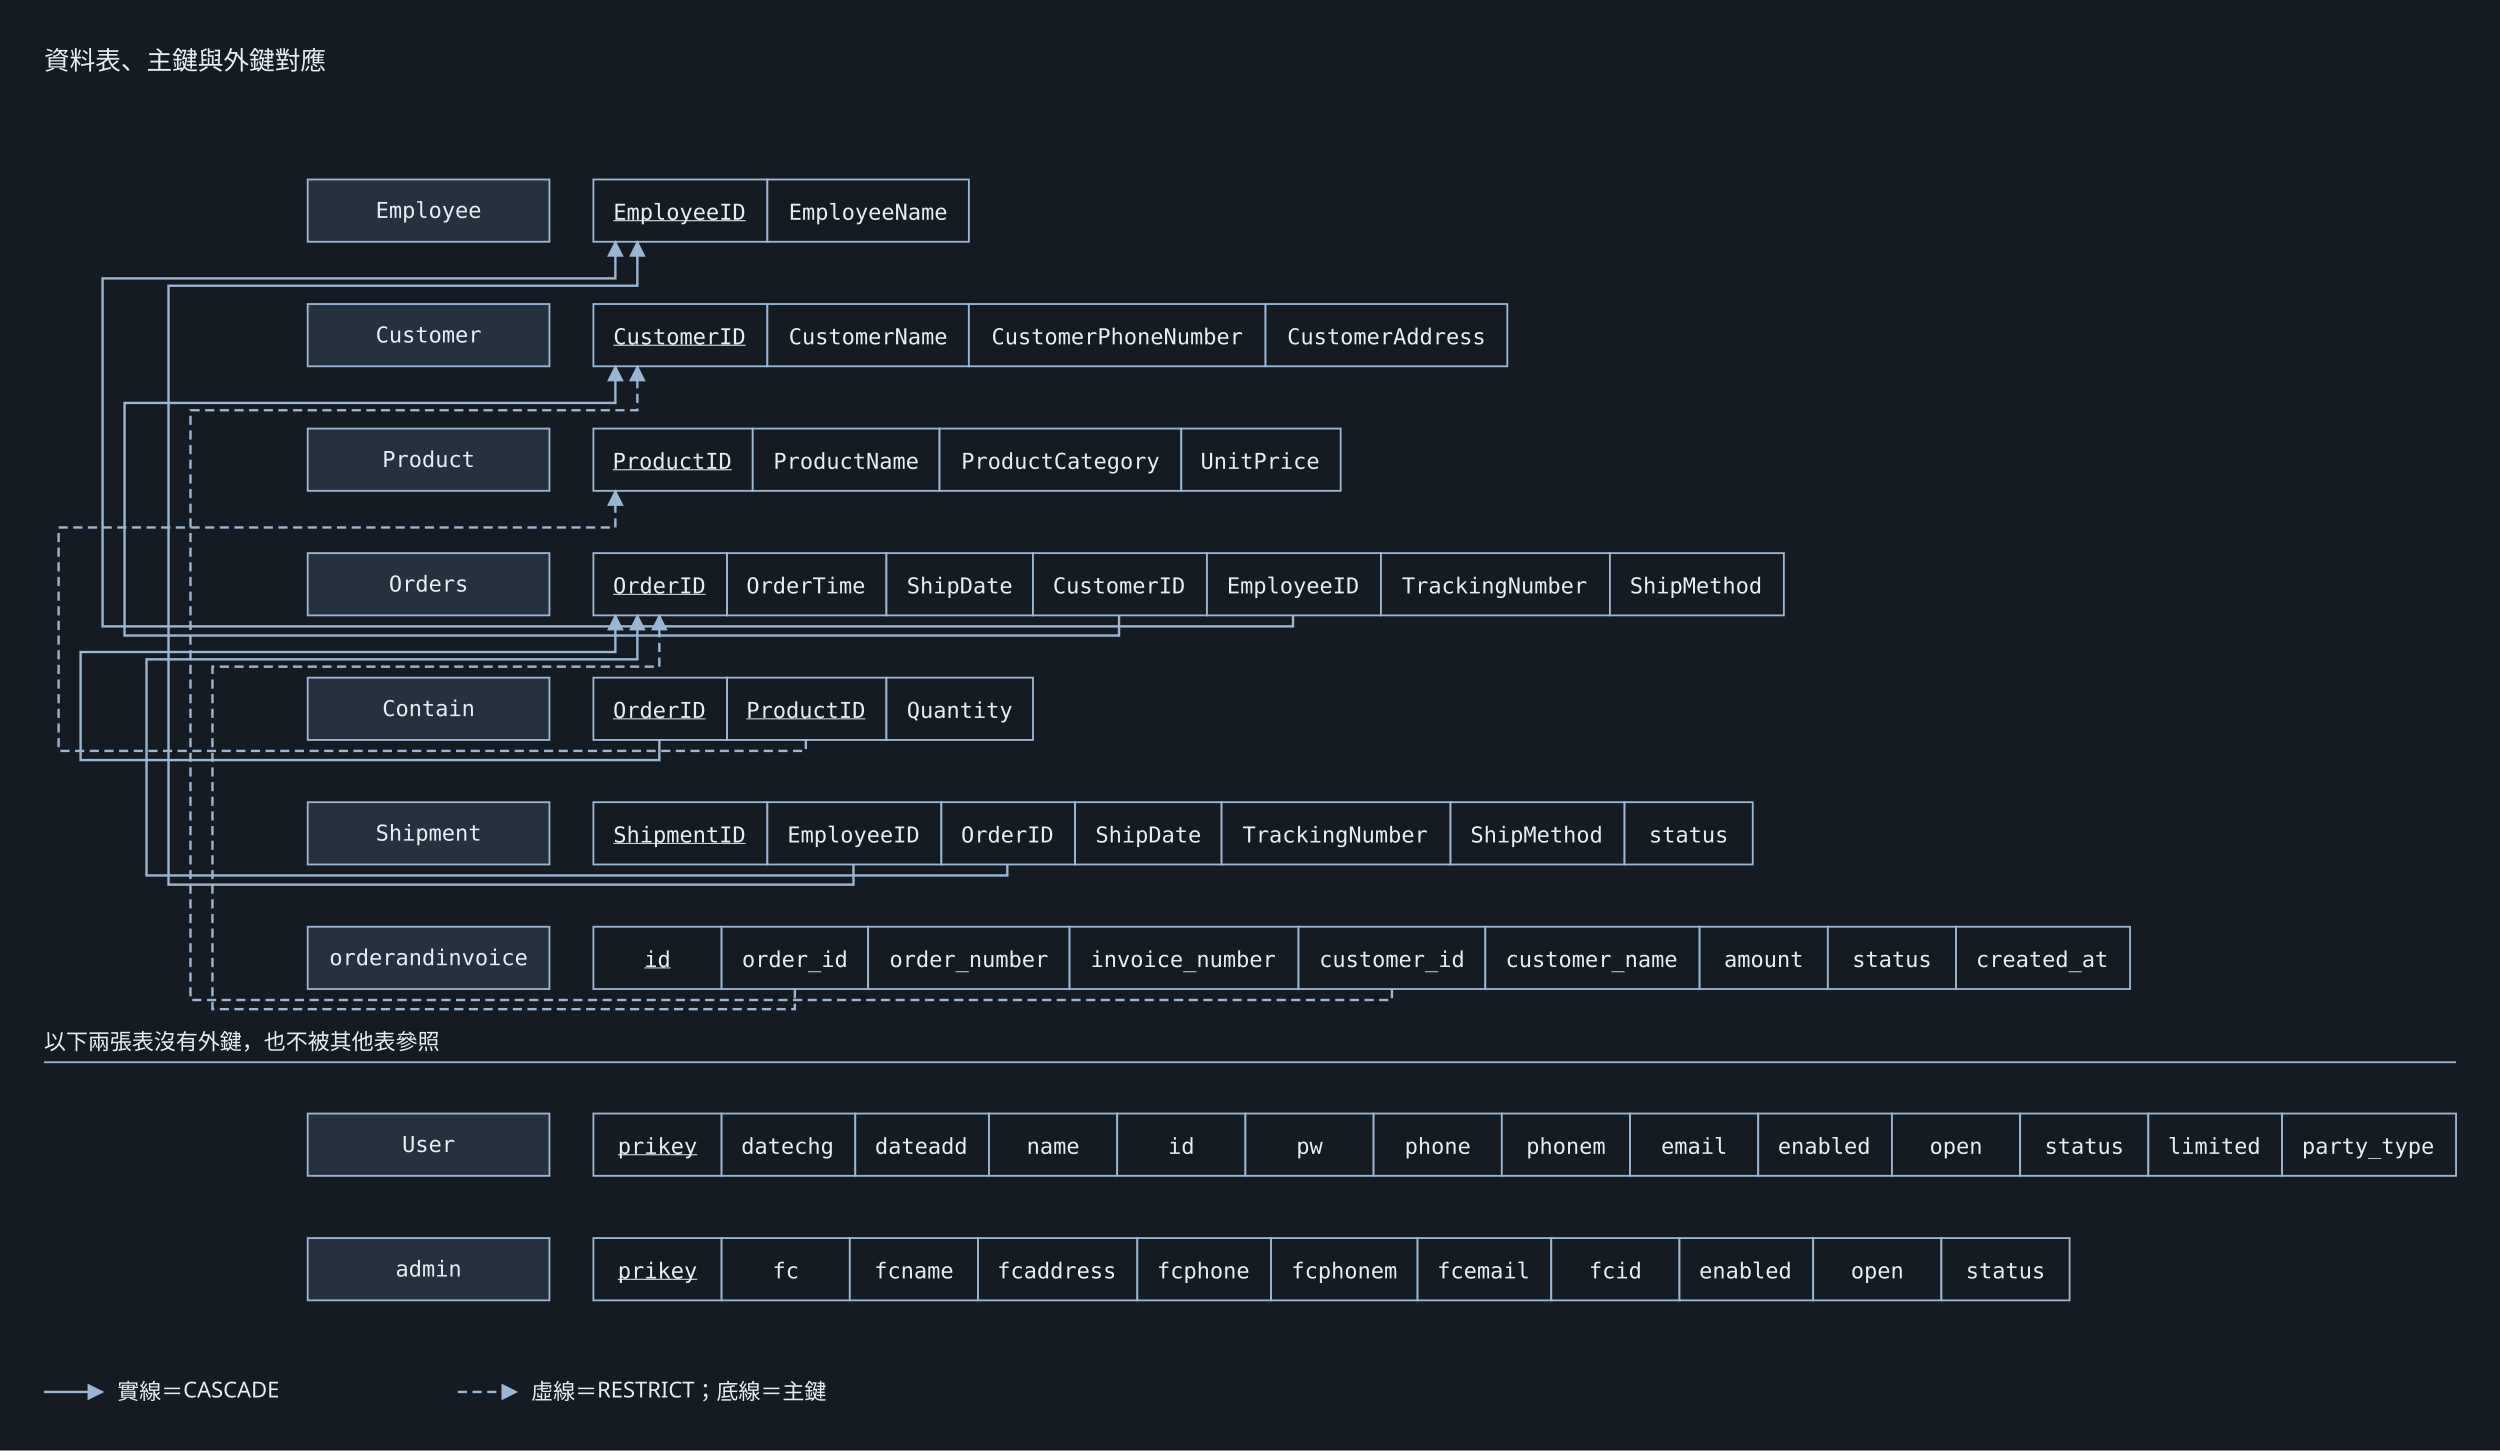
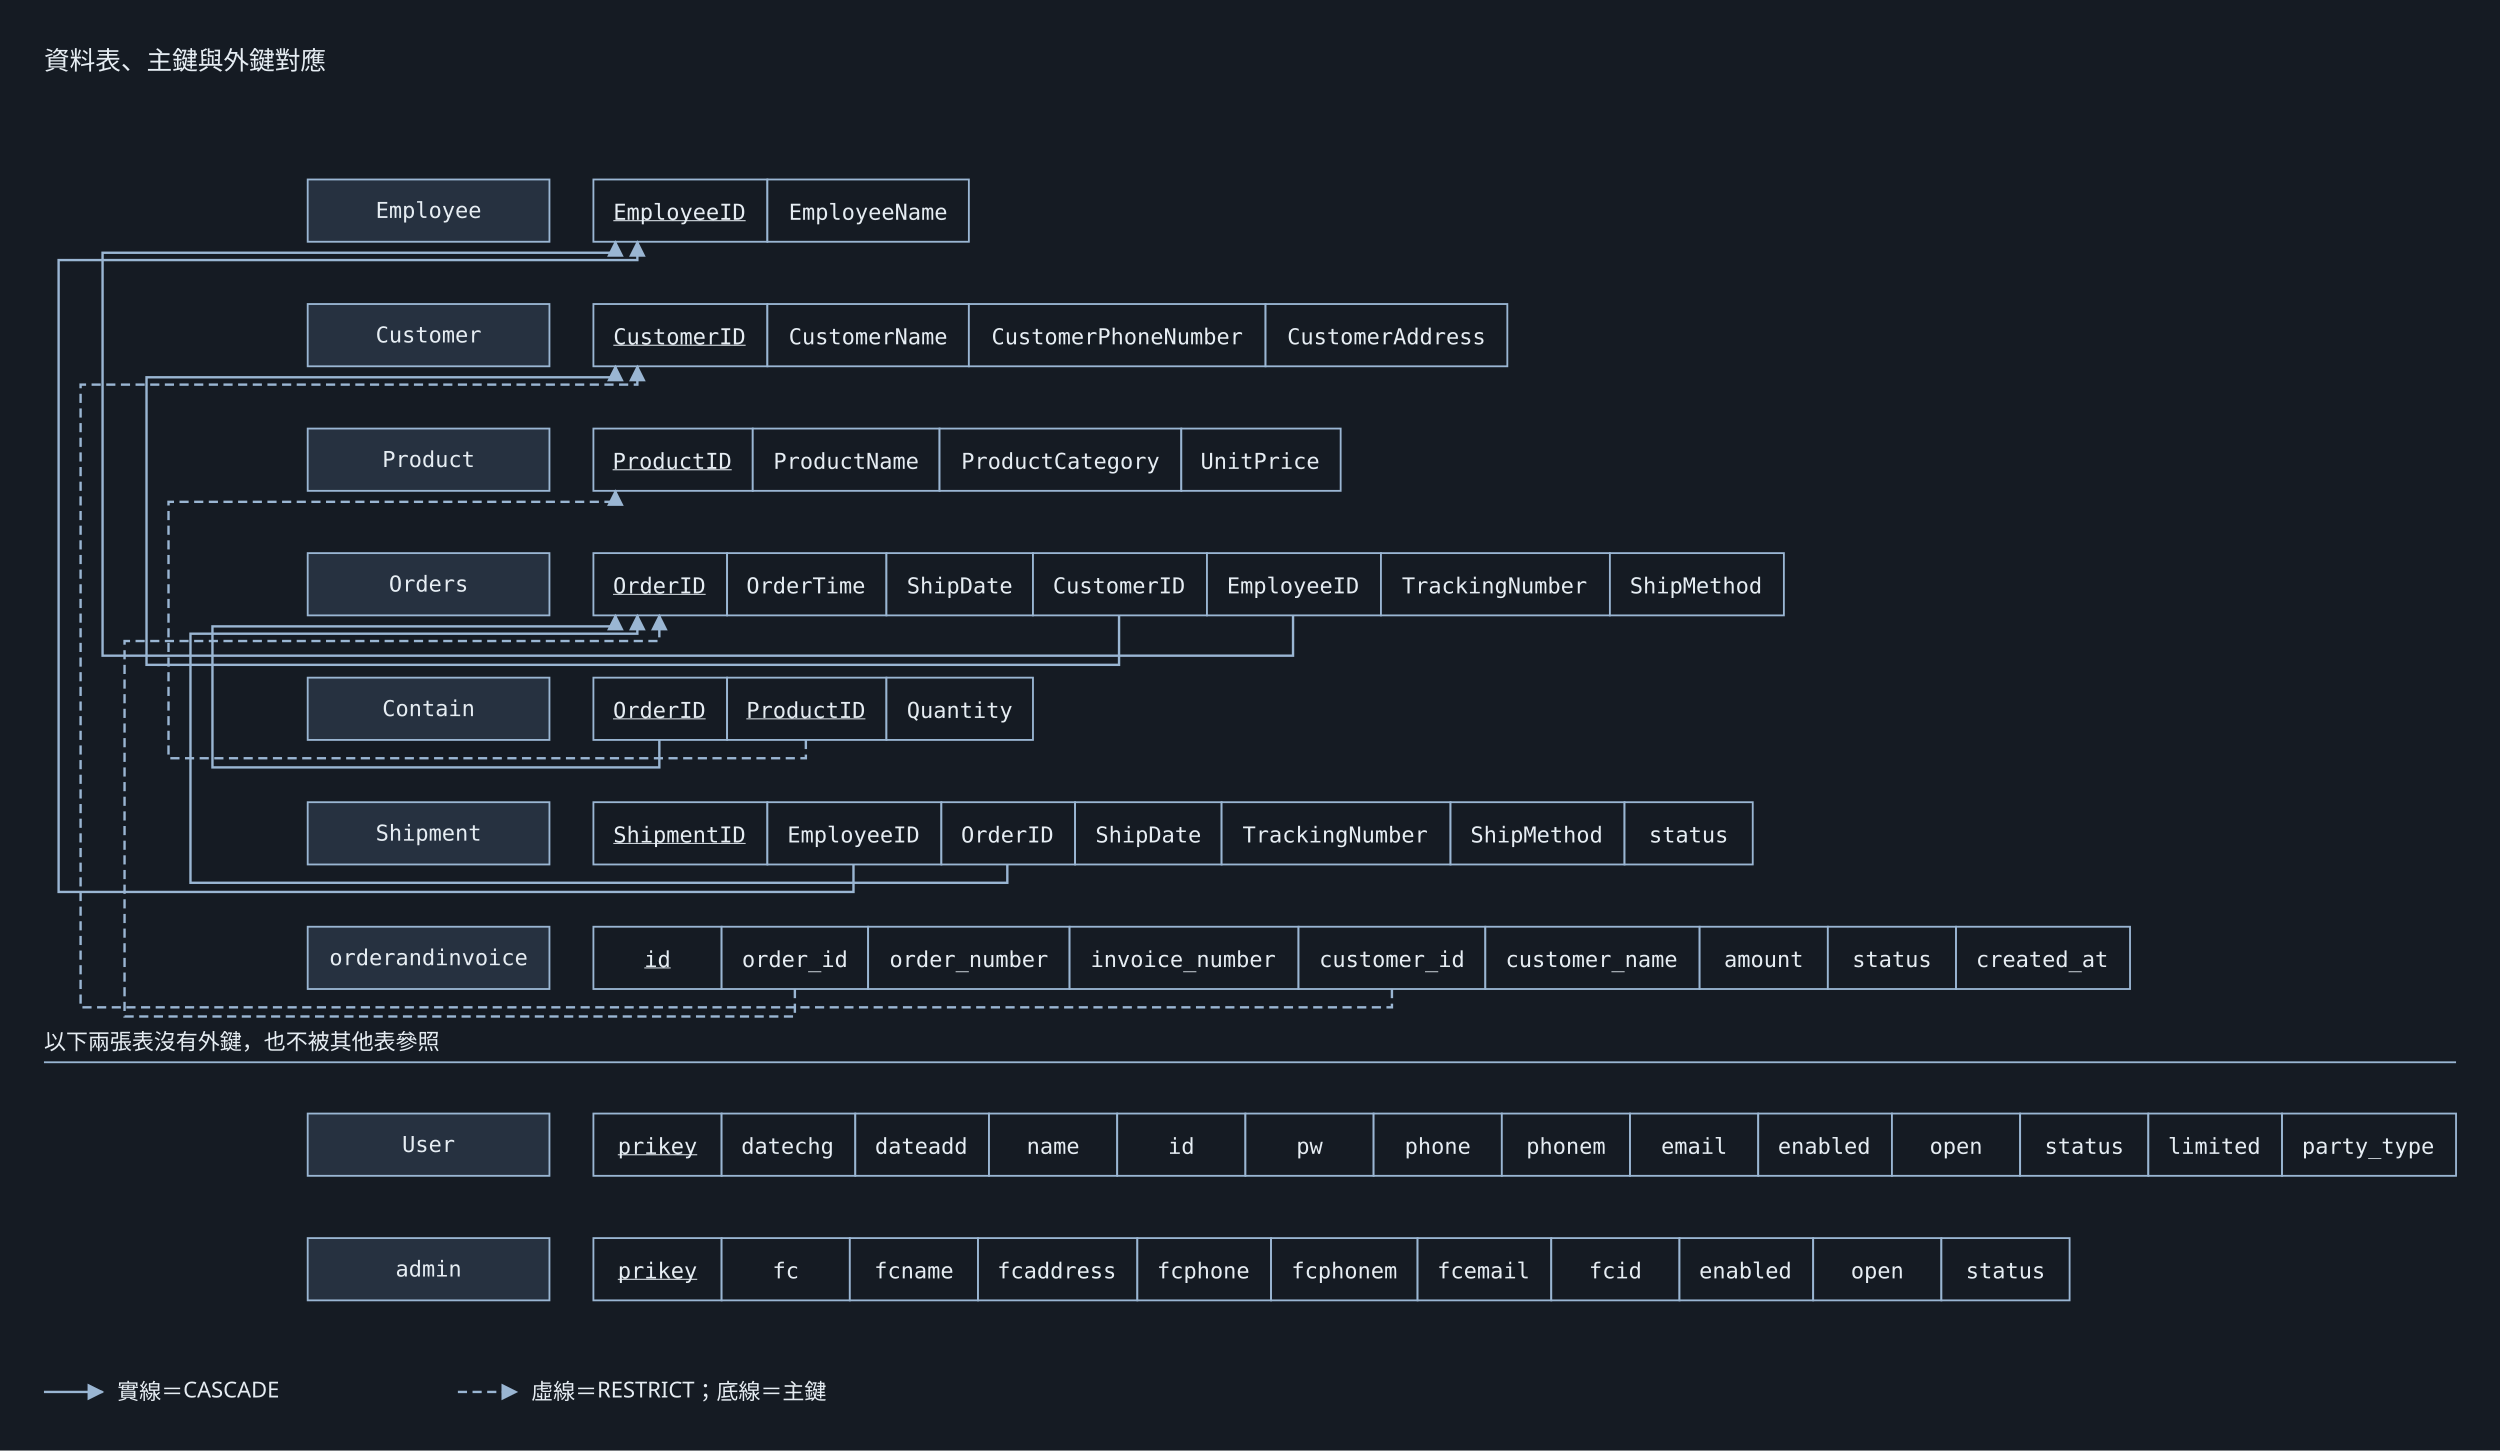
<svg xmlns="http://www.w3.org/2000/svg" width="1365" height="792" viewBox="0 0 1365 792" role="img">
  <defs>
    <marker id="arrow" viewBox="0 0 10 10" refX="9" refY="5" markerWidth="7" markerHeight="7" orient="auto">
      <path d="M 0 0 L 10 5 L 0 10 z" fill="#9ab6d3" />
    </marker>
  </defs>
  <rect data-kind="background" x="0" y="0" width="1365" height="792" fill="#151b23" />
  <text data-kind="caption" x="24" y="38" fill="#e6edf3" font-family="&quot;Microsoft JhengHei&quot;, &quot;Noto Sans TC&quot;, &quot;PingFang TC&quot;, sans-serif" font-size="14">資料表、主鍵與外鍵對應</text>
  <rect data-kind="table" data-table="Employee" x="168" y="98" width="132" height="34" fill="#263140" stroke="#9ab6d3" stroke-width="1" />
  <text data-kind="table-name" data-table="Employee" x="234" y="119" text-anchor="middle" fill="#e6edf3" font-family="Consolas, Menlo, &quot;DejaVu Sans Mono&quot;, monospace" font-size="12">Employee</text>
  <rect data-kind="field" data-table="Employee" data-column="EmployeeID" x="324" y="98" width="95" height="34" fill="#151b23" stroke="#9ab6d3" stroke-width="1" />
  <text data-kind="field-name" data-table="Employee" data-column="EmployeeID" x="371" y="120" text-anchor="middle" fill="#e6edf3" font-family="Consolas, Menlo, &quot;DejaVu Sans Mono&quot;, monospace" font-size="12" text-decoration="underline">EmployeeID</text>
  <rect data-kind="field" data-table="Employee" data-column="EmployeeName" x="419" y="98" width="110" height="34" fill="#151b23" stroke="#9ab6d3" stroke-width="1" />
  <text data-kind="field-name" data-table="Employee" data-column="EmployeeName" x="474" y="120" text-anchor="middle" fill="#e6edf3" font-family="Consolas, Menlo, &quot;DejaVu Sans Mono&quot;, monospace" font-size="12">EmployeeName</text>
  <rect data-kind="table" data-table="Customer" x="168" y="166" width="132" height="34" fill="#263140" stroke="#9ab6d3" stroke-width="1" />
  <text data-kind="table-name" data-table="Customer" x="234" y="187" text-anchor="middle" fill="#e6edf3" font-family="Consolas, Menlo, &quot;DejaVu Sans Mono&quot;, monospace" font-size="12">Customer</text>
  <rect data-kind="field" data-table="Customer" data-column="CustomerID" x="324" y="166" width="95" height="34" fill="#151b23" stroke="#9ab6d3" stroke-width="1" />
  <text data-kind="field-name" data-table="Customer" data-column="CustomerID" x="371" y="188" text-anchor="middle" fill="#e6edf3" font-family="Consolas, Menlo, &quot;DejaVu Sans Mono&quot;, monospace" font-size="12" text-decoration="underline">CustomerID</text>
  <rect data-kind="field" data-table="Customer" data-column="CustomerName" x="419" y="166" width="110" height="34" fill="#151b23" stroke="#9ab6d3" stroke-width="1" />
  <text data-kind="field-name" data-table="Customer" data-column="CustomerName" x="474" y="188" text-anchor="middle" fill="#e6edf3" font-family="Consolas, Menlo, &quot;DejaVu Sans Mono&quot;, monospace" font-size="12">CustomerName</text>
  <rect data-kind="field" data-table="Customer" data-column="CustomerPhoneNumber" x="529" y="166" width="162" height="34" fill="#151b23" stroke="#9ab6d3" stroke-width="1" />
  <text data-kind="field-name" data-table="Customer" data-column="CustomerPhoneNumber" x="610" y="188" text-anchor="middle" fill="#e6edf3" font-family="Consolas, Menlo, &quot;DejaVu Sans Mono&quot;, monospace" font-size="12">CustomerPhoneNumber</text>
  <rect data-kind="field" data-table="Customer" data-column="CustomerAddress" x="691" y="166" width="132" height="34" fill="#151b23" stroke="#9ab6d3" stroke-width="1" />
  <text data-kind="field-name" data-table="Customer" data-column="CustomerAddress" x="757" y="188" text-anchor="middle" fill="#e6edf3" font-family="Consolas, Menlo, &quot;DejaVu Sans Mono&quot;, monospace" font-size="12">CustomerAddress</text>
  <rect data-kind="table" data-table="Product" x="168" y="234" width="132" height="34" fill="#263140" stroke="#9ab6d3" stroke-width="1" />
  <text data-kind="table-name" data-table="Product" x="234" y="255" text-anchor="middle" fill="#e6edf3" font-family="Consolas, Menlo, &quot;DejaVu Sans Mono&quot;, monospace" font-size="12">Product</text>
  <rect data-kind="field" data-table="Product" data-column="ProductID" x="324" y="234" width="87" height="34" fill="#151b23" stroke="#9ab6d3" stroke-width="1" />
  <text data-kind="field-name" data-table="Product" data-column="ProductID" x="367" y="256" text-anchor="middle" fill="#e6edf3" font-family="Consolas, Menlo, &quot;DejaVu Sans Mono&quot;, monospace" font-size="12" text-decoration="underline">ProductID</text>
  <rect data-kind="field" data-table="Product" data-column="ProductName" x="411" y="234" width="102" height="34" fill="#151b23" stroke="#9ab6d3" stroke-width="1" />
  <text data-kind="field-name" data-table="Product" data-column="ProductName" x="462" y="256" text-anchor="middle" fill="#e6edf3" font-family="Consolas, Menlo, &quot;DejaVu Sans Mono&quot;, monospace" font-size="12">ProductName</text>
  <rect data-kind="field" data-table="Product" data-column="ProductCategory" x="513" y="234" width="132" height="34" fill="#151b23" stroke="#9ab6d3" stroke-width="1" />
  <text data-kind="field-name" data-table="Product" data-column="ProductCategory" x="579" y="256" text-anchor="middle" fill="#e6edf3" font-family="Consolas, Menlo, &quot;DejaVu Sans Mono&quot;, monospace" font-size="12">ProductCategory</text>
  <rect data-kind="field" data-table="Product" data-column="UnitPrice" x="645" y="234" width="87" height="34" fill="#151b23" stroke="#9ab6d3" stroke-width="1" />
  <text data-kind="field-name" data-table="Product" data-column="UnitPrice" x="688" y="256" text-anchor="middle" fill="#e6edf3" font-family="Consolas, Menlo, &quot;DejaVu Sans Mono&quot;, monospace" font-size="12">UnitPrice</text>
  <rect data-kind="table" data-table="Orders" x="168" y="302" width="132" height="34" fill="#263140" stroke="#9ab6d3" stroke-width="1" />
  <text data-kind="table-name" data-table="Orders" x="234" y="323" text-anchor="middle" fill="#e6edf3" font-family="Consolas, Menlo, &quot;DejaVu Sans Mono&quot;, monospace" font-size="12">Orders</text>
  <rect data-kind="field" data-table="Orders" data-column="OrderID" x="324" y="302" width="73" height="34" fill="#151b23" stroke="#9ab6d3" stroke-width="1" />
  <text data-kind="field-name" data-table="Orders" data-column="OrderID" x="360" y="324" text-anchor="middle" fill="#e6edf3" font-family="Consolas, Menlo, &quot;DejaVu Sans Mono&quot;, monospace" font-size="12" text-decoration="underline">OrderID</text>
  <rect data-kind="field" data-table="Orders" data-column="OrderTime" x="397" y="302" width="87" height="34" fill="#151b23" stroke="#9ab6d3" stroke-width="1" />
  <text data-kind="field-name" data-table="Orders" data-column="OrderTime" x="440" y="324" text-anchor="middle" fill="#e6edf3" font-family="Consolas, Menlo, &quot;DejaVu Sans Mono&quot;, monospace" font-size="12">OrderTime</text>
  <rect data-kind="field" data-table="Orders" data-column="ShipDate" x="484" y="302" width="80" height="34" fill="#151b23" stroke="#9ab6d3" stroke-width="1" />
  <text data-kind="field-name" data-table="Orders" data-column="ShipDate" x="524" y="324" text-anchor="middle" fill="#e6edf3" font-family="Consolas, Menlo, &quot;DejaVu Sans Mono&quot;, monospace" font-size="12">ShipDate</text>
  <rect data-kind="field" data-table="Orders" data-column="CustomerID" x="564" y="302" width="95" height="34" fill="#151b23" stroke="#9ab6d3" stroke-width="1" />
  <text data-kind="field-name" data-table="Orders" data-column="CustomerID" x="611" y="324" text-anchor="middle" fill="#e6edf3" font-family="Consolas, Menlo, &quot;DejaVu Sans Mono&quot;, monospace" font-size="12">CustomerID</text>
  <rect data-kind="field" data-table="Orders" data-column="EmployeeID" x="659" y="302" width="95" height="34" fill="#151b23" stroke="#9ab6d3" stroke-width="1" />
  <text data-kind="field-name" data-table="Orders" data-column="EmployeeID" x="706" y="324" text-anchor="middle" fill="#e6edf3" font-family="Consolas, Menlo, &quot;DejaVu Sans Mono&quot;, monospace" font-size="12">EmployeeID</text>
  <rect data-kind="field" data-table="Orders" data-column="TrackingNumber" x="754" y="302" width="125" height="34" fill="#151b23" stroke="#9ab6d3" stroke-width="1" />
  <text data-kind="field-name" data-table="Orders" data-column="TrackingNumber" x="816" y="324" text-anchor="middle" fill="#e6edf3" font-family="Consolas, Menlo, &quot;DejaVu Sans Mono&quot;, monospace" font-size="12">TrackingNumber</text>
  <rect data-kind="field" data-table="Orders" data-column="ShipMethod" x="879" y="302" width="95" height="34" fill="#151b23" stroke="#9ab6d3" stroke-width="1" />
  <text data-kind="field-name" data-table="Orders" data-column="ShipMethod" x="926" y="324" text-anchor="middle" fill="#e6edf3" font-family="Consolas, Menlo, &quot;DejaVu Sans Mono&quot;, monospace" font-size="12">ShipMethod</text>
  <rect data-kind="table" data-table="Contain" x="168" y="370" width="132" height="34" fill="#263140" stroke="#9ab6d3" stroke-width="1" />
  <text data-kind="table-name" data-table="Contain" x="234" y="391" text-anchor="middle" fill="#e6edf3" font-family="Consolas, Menlo, &quot;DejaVu Sans Mono&quot;, monospace" font-size="12">Contain</text>
  <rect data-kind="field" data-table="Contain" data-column="OrderID" x="324" y="370" width="73" height="34" fill="#151b23" stroke="#9ab6d3" stroke-width="1" />
  <text data-kind="field-name" data-table="Contain" data-column="OrderID" x="360" y="392" text-anchor="middle" fill="#e6edf3" font-family="Consolas, Menlo, &quot;DejaVu Sans Mono&quot;, monospace" font-size="12" text-decoration="underline">OrderID</text>
  <rect data-kind="field" data-table="Contain" data-column="ProductID" x="397" y="370" width="87" height="34" fill="#151b23" stroke="#9ab6d3" stroke-width="1" />
  <text data-kind="field-name" data-table="Contain" data-column="ProductID" x="440" y="392" text-anchor="middle" fill="#e6edf3" font-family="Consolas, Menlo, &quot;DejaVu Sans Mono&quot;, monospace" font-size="12" text-decoration="underline">ProductID</text>
  <rect data-kind="field" data-table="Contain" data-column="Quantity" x="484" y="370" width="80" height="34" fill="#151b23" stroke="#9ab6d3" stroke-width="1" />
  <text data-kind="field-name" data-table="Contain" data-column="Quantity" x="524" y="392" text-anchor="middle" fill="#e6edf3" font-family="Consolas, Menlo, &quot;DejaVu Sans Mono&quot;, monospace" font-size="12">Quantity</text>
  <rect data-kind="table" data-table="Shipment" x="168" y="438" width="132" height="34" fill="#263140" stroke="#9ab6d3" stroke-width="1" />
  <text data-kind="table-name" data-table="Shipment" x="234" y="459" text-anchor="middle" fill="#e6edf3" font-family="Consolas, Menlo, &quot;DejaVu Sans Mono&quot;, monospace" font-size="12">Shipment</text>
  <rect data-kind="field" data-table="Shipment" data-column="ShipmentID" x="324" y="438" width="95" height="34" fill="#151b23" stroke="#9ab6d3" stroke-width="1" />
  <text data-kind="field-name" data-table="Shipment" data-column="ShipmentID" x="371" y="460" text-anchor="middle" fill="#e6edf3" font-family="Consolas, Menlo, &quot;DejaVu Sans Mono&quot;, monospace" font-size="12" text-decoration="underline">ShipmentID</text>
  <rect data-kind="field" data-table="Shipment" data-column="EmployeeID" x="419" y="438" width="95" height="34" fill="#151b23" stroke="#9ab6d3" stroke-width="1" />
  <text data-kind="field-name" data-table="Shipment" data-column="EmployeeID" x="466" y="460" text-anchor="middle" fill="#e6edf3" font-family="Consolas, Menlo, &quot;DejaVu Sans Mono&quot;, monospace" font-size="12">EmployeeID</text>
  <rect data-kind="field" data-table="Shipment" data-column="OrderID" x="514" y="438" width="73" height="34" fill="#151b23" stroke="#9ab6d3" stroke-width="1" />
  <text data-kind="field-name" data-table="Shipment" data-column="OrderID" x="550" y="460" text-anchor="middle" fill="#e6edf3" font-family="Consolas, Menlo, &quot;DejaVu Sans Mono&quot;, monospace" font-size="12">OrderID</text>
  <rect data-kind="field" data-table="Shipment" data-column="ShipDate" x="587" y="438" width="80" height="34" fill="#151b23" stroke="#9ab6d3" stroke-width="1" />
  <text data-kind="field-name" data-table="Shipment" data-column="ShipDate" x="627" y="460" text-anchor="middle" fill="#e6edf3" font-family="Consolas, Menlo, &quot;DejaVu Sans Mono&quot;, monospace" font-size="12">ShipDate</text>
  <rect data-kind="field" data-table="Shipment" data-column="TrackingNumber" x="667" y="438" width="125" height="34" fill="#151b23" stroke="#9ab6d3" stroke-width="1" />
  <text data-kind="field-name" data-table="Shipment" data-column="TrackingNumber" x="729" y="460" text-anchor="middle" fill="#e6edf3" font-family="Consolas, Menlo, &quot;DejaVu Sans Mono&quot;, monospace" font-size="12">TrackingNumber</text>
  <rect data-kind="field" data-table="Shipment" data-column="ShipMethod" x="792" y="438" width="95" height="34" fill="#151b23" stroke="#9ab6d3" stroke-width="1" />
  <text data-kind="field-name" data-table="Shipment" data-column="ShipMethod" x="839" y="460" text-anchor="middle" fill="#e6edf3" font-family="Consolas, Menlo, &quot;DejaVu Sans Mono&quot;, monospace" font-size="12">ShipMethod</text>
  <rect data-kind="field" data-table="Shipment" data-column="status" x="887" y="438" width="70" height="34" fill="#151b23" stroke="#9ab6d3" stroke-width="1" />
  <text data-kind="field-name" data-table="Shipment" data-column="status" x="922" y="460" text-anchor="middle" fill="#e6edf3" font-family="Consolas, Menlo, &quot;DejaVu Sans Mono&quot;, monospace" font-size="12">status</text>
  <rect data-kind="table" data-table="orderandinvoice" x="168" y="506" width="132" height="34" fill="#263140" stroke="#9ab6d3" stroke-width="1" />
  <text data-kind="table-name" data-table="orderandinvoice" x="234" y="527" text-anchor="middle" fill="#e6edf3" font-family="Consolas, Menlo, &quot;DejaVu Sans Mono&quot;, monospace" font-size="12">orderandinvoice</text>
  <rect data-kind="field" data-table="orderandinvoice" data-column="id" x="324" y="506" width="70" height="34" fill="#151b23" stroke="#9ab6d3" stroke-width="1" />
  <text data-kind="field-name" data-table="orderandinvoice" data-column="id" x="359" y="528" text-anchor="middle" fill="#e6edf3" font-family="Consolas, Menlo, &quot;DejaVu Sans Mono&quot;, monospace" font-size="12" text-decoration="underline">id</text>
  <rect data-kind="field" data-table="orderandinvoice" data-column="order_id" x="394" y="506" width="80" height="34" fill="#151b23" stroke="#9ab6d3" stroke-width="1" />
  <text data-kind="field-name" data-table="orderandinvoice" data-column="order_id" x="434" y="528" text-anchor="middle" fill="#e6edf3" font-family="Consolas, Menlo, &quot;DejaVu Sans Mono&quot;, monospace" font-size="12">order_id</text>
  <rect data-kind="field" data-table="orderandinvoice" data-column="order_number" x="474" y="506" width="110" height="34" fill="#151b23" stroke="#9ab6d3" stroke-width="1" />
  <text data-kind="field-name" data-table="orderandinvoice" data-column="order_number" x="529" y="528" text-anchor="middle" fill="#e6edf3" font-family="Consolas, Menlo, &quot;DejaVu Sans Mono&quot;, monospace" font-size="12">order_number</text>
  <rect data-kind="field" data-table="orderandinvoice" data-column="invoice_number" x="584" y="506" width="125" height="34" fill="#151b23" stroke="#9ab6d3" stroke-width="1" />
  <text data-kind="field-name" data-table="orderandinvoice" data-column="invoice_number" x="646" y="528" text-anchor="middle" fill="#e6edf3" font-family="Consolas, Menlo, &quot;DejaVu Sans Mono&quot;, monospace" font-size="12">invoice_number</text>
  <rect data-kind="field" data-table="orderandinvoice" data-column="customer_id" x="709" y="506" width="102" height="34" fill="#151b23" stroke="#9ab6d3" stroke-width="1" />
  <text data-kind="field-name" data-table="orderandinvoice" data-column="customer_id" x="760" y="528" text-anchor="middle" fill="#e6edf3" font-family="Consolas, Menlo, &quot;DejaVu Sans Mono&quot;, monospace" font-size="12">customer_id</text>
  <rect data-kind="field" data-table="orderandinvoice" data-column="customer_name" x="811" y="506" width="117" height="34" fill="#151b23" stroke="#9ab6d3" stroke-width="1" />
  <text data-kind="field-name" data-table="orderandinvoice" data-column="customer_name" x="869" y="528" text-anchor="middle" fill="#e6edf3" font-family="Consolas, Menlo, &quot;DejaVu Sans Mono&quot;, monospace" font-size="12">customer_name</text>
  <rect data-kind="field" data-table="orderandinvoice" data-column="amount" x="928" y="506" width="70" height="34" fill="#151b23" stroke="#9ab6d3" stroke-width="1" />
  <text data-kind="field-name" data-table="orderandinvoice" data-column="amount" x="963" y="528" text-anchor="middle" fill="#e6edf3" font-family="Consolas, Menlo, &quot;DejaVu Sans Mono&quot;, monospace" font-size="12">amount</text>
  <rect data-kind="field" data-table="orderandinvoice" data-column="status" x="998" y="506" width="70" height="34" fill="#151b23" stroke="#9ab6d3" stroke-width="1" />
  <text data-kind="field-name" data-table="orderandinvoice" data-column="status" x="1033" y="528" text-anchor="middle" fill="#e6edf3" font-family="Consolas, Menlo, &quot;DejaVu Sans Mono&quot;, monospace" font-size="12">status</text>
  <rect data-kind="field" data-table="orderandinvoice" data-column="created_at" x="1068" y="506" width="95" height="34" fill="#151b23" stroke="#9ab6d3" stroke-width="1" />
  <text data-kind="field-name" data-table="orderandinvoice" data-column="created_at" x="1115" y="528" text-anchor="middle" fill="#e6edf3" font-family="Consolas, Menlo, &quot;DejaVu Sans Mono&quot;, monospace" font-size="12">created_at</text>
  <rect data-kind="table" data-table="User" x="168" y="608" width="132" height="34" fill="#263140" stroke="#9ab6d3" stroke-width="1" />
  <text data-kind="table-name" data-table="User" x="234" y="629" text-anchor="middle" fill="#e6edf3" font-family="Consolas, Menlo, &quot;DejaVu Sans Mono&quot;, monospace" font-size="12">User</text>
  <rect data-kind="field" data-table="User" data-column="prikey" x="324" y="608" width="70" height="34" fill="#151b23" stroke="#9ab6d3" stroke-width="1" />
  <text data-kind="field-name" data-table="User" data-column="prikey" x="359" y="630" text-anchor="middle" fill="#e6edf3" font-family="Consolas, Menlo, &quot;DejaVu Sans Mono&quot;, monospace" font-size="12" text-decoration="underline">prikey</text>
  <rect data-kind="field" data-table="User" data-column="datechg" x="394" y="608" width="73" height="34" fill="#151b23" stroke="#9ab6d3" stroke-width="1" />
  <text data-kind="field-name" data-table="User" data-column="datechg" x="430" y="630" text-anchor="middle" fill="#e6edf3" font-family="Consolas, Menlo, &quot;DejaVu Sans Mono&quot;, monospace" font-size="12">datechg</text>
  <rect data-kind="field" data-table="User" data-column="dateadd" x="467" y="608" width="73" height="34" fill="#151b23" stroke="#9ab6d3" stroke-width="1" />
  <text data-kind="field-name" data-table="User" data-column="dateadd" x="503" y="630" text-anchor="middle" fill="#e6edf3" font-family="Consolas, Menlo, &quot;DejaVu Sans Mono&quot;, monospace" font-size="12">dateadd</text>
  <rect data-kind="field" data-table="User" data-column="name" x="540" y="608" width="70" height="34" fill="#151b23" stroke="#9ab6d3" stroke-width="1" />
  <text data-kind="field-name" data-table="User" data-column="name" x="575" y="630" text-anchor="middle" fill="#e6edf3" font-family="Consolas, Menlo, &quot;DejaVu Sans Mono&quot;, monospace" font-size="12">name</text>
  <rect data-kind="field" data-table="User" data-column="id" x="610" y="608" width="70" height="34" fill="#151b23" stroke="#9ab6d3" stroke-width="1" />
  <text data-kind="field-name" data-table="User" data-column="id" x="645" y="630" text-anchor="middle" fill="#e6edf3" font-family="Consolas, Menlo, &quot;DejaVu Sans Mono&quot;, monospace" font-size="12">id</text>
  <rect data-kind="field" data-table="User" data-column="pw" x="680" y="608" width="70" height="34" fill="#151b23" stroke="#9ab6d3" stroke-width="1" />
  <text data-kind="field-name" data-table="User" data-column="pw" x="715" y="630" text-anchor="middle" fill="#e6edf3" font-family="Consolas, Menlo, &quot;DejaVu Sans Mono&quot;, monospace" font-size="12">pw</text>
  <rect data-kind="field" data-table="User" data-column="phone" x="750" y="608" width="70" height="34" fill="#151b23" stroke="#9ab6d3" stroke-width="1" />
  <text data-kind="field-name" data-table="User" data-column="phone" x="785" y="630" text-anchor="middle" fill="#e6edf3" font-family="Consolas, Menlo, &quot;DejaVu Sans Mono&quot;, monospace" font-size="12">phone</text>
  <rect data-kind="field" data-table="User" data-column="phonem" x="820" y="608" width="70" height="34" fill="#151b23" stroke="#9ab6d3" stroke-width="1" />
  <text data-kind="field-name" data-table="User" data-column="phonem" x="855" y="630" text-anchor="middle" fill="#e6edf3" font-family="Consolas, Menlo, &quot;DejaVu Sans Mono&quot;, monospace" font-size="12">phonem</text>
  <rect data-kind="field" data-table="User" data-column="email" x="890" y="608" width="70" height="34" fill="#151b23" stroke="#9ab6d3" stroke-width="1" />
  <text data-kind="field-name" data-table="User" data-column="email" x="925" y="630" text-anchor="middle" fill="#e6edf3" font-family="Consolas, Menlo, &quot;DejaVu Sans Mono&quot;, monospace" font-size="12">email</text>
  <rect data-kind="field" data-table="User" data-column="enabled" x="960" y="608" width="73" height="34" fill="#151b23" stroke="#9ab6d3" stroke-width="1" />
  <text data-kind="field-name" data-table="User" data-column="enabled" x="996" y="630" text-anchor="middle" fill="#e6edf3" font-family="Consolas, Menlo, &quot;DejaVu Sans Mono&quot;, monospace" font-size="12">enabled</text>
  <rect data-kind="field" data-table="User" data-column="open" x="1033" y="608" width="70" height="34" fill="#151b23" stroke="#9ab6d3" stroke-width="1" />
  <text data-kind="field-name" data-table="User" data-column="open" x="1068" y="630" text-anchor="middle" fill="#e6edf3" font-family="Consolas, Menlo, &quot;DejaVu Sans Mono&quot;, monospace" font-size="12">open</text>
  <rect data-kind="field" data-table="User" data-column="status" x="1103" y="608" width="70" height="34" fill="#151b23" stroke="#9ab6d3" stroke-width="1" />
  <text data-kind="field-name" data-table="User" data-column="status" x="1138" y="630" text-anchor="middle" fill="#e6edf3" font-family="Consolas, Menlo, &quot;DejaVu Sans Mono&quot;, monospace" font-size="12">status</text>
  <rect data-kind="field" data-table="User" data-column="limited" x="1173" y="608" width="73" height="34" fill="#151b23" stroke="#9ab6d3" stroke-width="1" />
  <text data-kind="field-name" data-table="User" data-column="limited" x="1209" y="630" text-anchor="middle" fill="#e6edf3" font-family="Consolas, Menlo, &quot;DejaVu Sans Mono&quot;, monospace" font-size="12">limited</text>
  <rect data-kind="field" data-table="User" data-column="party_type" x="1246" y="608" width="95" height="34" fill="#151b23" stroke="#9ab6d3" stroke-width="1" />
  <text data-kind="field-name" data-table="User" data-column="party_type" x="1293" y="630" text-anchor="middle" fill="#e6edf3" font-family="Consolas, Menlo, &quot;DejaVu Sans Mono&quot;, monospace" font-size="12">party_type</text>
  <rect data-kind="table" data-table="admin" x="168" y="676" width="132" height="34" fill="#263140" stroke="#9ab6d3" stroke-width="1" />
  <text data-kind="table-name" data-table="admin" x="234" y="697" text-anchor="middle" fill="#e6edf3" font-family="Consolas, Menlo, &quot;DejaVu Sans Mono&quot;, monospace" font-size="12">admin</text>
  <rect data-kind="field" data-table="admin" data-column="prikey" x="324" y="676" width="70" height="34" fill="#151b23" stroke="#9ab6d3" stroke-width="1" />
  <text data-kind="field-name" data-table="admin" data-column="prikey" x="359" y="698" text-anchor="middle" fill="#e6edf3" font-family="Consolas, Menlo, &quot;DejaVu Sans Mono&quot;, monospace" font-size="12" text-decoration="underline">prikey</text>
  <rect data-kind="field" data-table="admin" data-column="fc" x="394" y="676" width="70" height="34" fill="#151b23" stroke="#9ab6d3" stroke-width="1" />
  <text data-kind="field-name" data-table="admin" data-column="fc" x="429" y="698" text-anchor="middle" fill="#e6edf3" font-family="Consolas, Menlo, &quot;DejaVu Sans Mono&quot;, monospace" font-size="12">fc</text>
  <rect data-kind="field" data-table="admin" data-column="fcname" x="464" y="676" width="70" height="34" fill="#151b23" stroke="#9ab6d3" stroke-width="1" />
  <text data-kind="field-name" data-table="admin" data-column="fcname" x="499" y="698" text-anchor="middle" fill="#e6edf3" font-family="Consolas, Menlo, &quot;DejaVu Sans Mono&quot;, monospace" font-size="12">fcname</text>
  <rect data-kind="field" data-table="admin" data-column="fcaddress" x="534" y="676" width="87" height="34" fill="#151b23" stroke="#9ab6d3" stroke-width="1" />
  <text data-kind="field-name" data-table="admin" data-column="fcaddress" x="577" y="698" text-anchor="middle" fill="#e6edf3" font-family="Consolas, Menlo, &quot;DejaVu Sans Mono&quot;, monospace" font-size="12">fcaddress</text>
  <rect data-kind="field" data-table="admin" data-column="fcphone" x="621" y="676" width="73" height="34" fill="#151b23" stroke="#9ab6d3" stroke-width="1" />
  <text data-kind="field-name" data-table="admin" data-column="fcphone" x="657" y="698" text-anchor="middle" fill="#e6edf3" font-family="Consolas, Menlo, &quot;DejaVu Sans Mono&quot;, monospace" font-size="12">fcphone</text>
  <rect data-kind="field" data-table="admin" data-column="fcphonem" x="694" y="676" width="80" height="34" fill="#151b23" stroke="#9ab6d3" stroke-width="1" />
  <text data-kind="field-name" data-table="admin" data-column="fcphonem" x="734" y="698" text-anchor="middle" fill="#e6edf3" font-family="Consolas, Menlo, &quot;DejaVu Sans Mono&quot;, monospace" font-size="12">fcphonem</text>
  <rect data-kind="field" data-table="admin" data-column="fcemail" x="774" y="676" width="73" height="34" fill="#151b23" stroke="#9ab6d3" stroke-width="1" />
  <text data-kind="field-name" data-table="admin" data-column="fcemail" x="810" y="698" text-anchor="middle" fill="#e6edf3" font-family="Consolas, Menlo, &quot;DejaVu Sans Mono&quot;, monospace" font-size="12">fcemail</text>
  <rect data-kind="field" data-table="admin" data-column="fcid" x="847" y="676" width="70" height="34" fill="#151b23" stroke="#9ab6d3" stroke-width="1" />
  <text data-kind="field-name" data-table="admin" data-column="fcid" x="882" y="698" text-anchor="middle" fill="#e6edf3" font-family="Consolas, Menlo, &quot;DejaVu Sans Mono&quot;, monospace" font-size="12">fcid</text>
  <rect data-kind="field" data-table="admin" data-column="enabled" x="917" y="676" width="73" height="34" fill="#151b23" stroke="#9ab6d3" stroke-width="1" />
  <text data-kind="field-name" data-table="admin" data-column="enabled" x="953" y="698" text-anchor="middle" fill="#e6edf3" font-family="Consolas, Menlo, &quot;DejaVu Sans Mono&quot;, monospace" font-size="12">enabled</text>
  <rect data-kind="field" data-table="admin" data-column="open" x="990" y="676" width="70" height="34" fill="#151b23" stroke="#9ab6d3" stroke-width="1" />
  <text data-kind="field-name" data-table="admin" data-column="open" x="1025" y="698" text-anchor="middle" fill="#e6edf3" font-family="Consolas, Menlo, &quot;DejaVu Sans Mono&quot;, monospace" font-size="12">open</text>
  <rect data-kind="field" data-table="admin" data-column="status" x="1060" y="676" width="70" height="34" fill="#151b23" stroke="#9ab6d3" stroke-width="1" />
  <text data-kind="field-name" data-table="admin" data-column="status" x="1095" y="698" text-anchor="middle" fill="#e6edf3" font-family="Consolas, Menlo, &quot;DejaVu Sans Mono&quot;, monospace" font-size="12">status</text>
  <line data-kind="separator" x1="24" y1="580" x2="1341" y2="580" stroke="#9ab6d3" stroke-width="1" />
  <text data-kind="isolated-note" x="24" y="573" fill="#e6edf3" font-family="&quot;Microsoft JhengHei&quot;, &quot;Noto Sans TC&quot;, &quot;PingFang TC&quot;, sans-serif" font-size="12">以下兩張表沒有外鍵，也不被其他表參照</text>
-   <path data-kind="fk" data-from="Contain.ProductID" data-to="Product.ProductID" data-delete="RESTRICT" d="M 440 404 V 410 H 32 V 288 H 336 V 268" fill="none" stroke="#9ab6d3" stroke-width="1.3" marker-end="url(#arrow)" stroke-dasharray="5 3" />
-   <path data-kind="fk" data-from="Contain.OrderID" data-to="Orders.OrderID" data-delete="CASCADE" d="M 360 404 V 415 H 44 V 356 H 336 V 336" fill="none" stroke="#9ab6d3" stroke-width="1.3" marker-end="url(#arrow)" />
-   <path data-kind="fk" data-from="Orders.EmployeeID" data-to="Employee.EmployeeID" data-delete="CASCADE" d="M 706 336 V 342 H 56 V 152 H 336 V 132" fill="none" stroke="#9ab6d3" stroke-width="1.3" marker-end="url(#arrow)" />
-   <path data-kind="fk" data-from="Orders.CustomerID" data-to="Customer.CustomerID" data-delete="CASCADE" d="M 611 336 V 347 H 68 V 220 H 336 V 200" fill="none" stroke="#9ab6d3" stroke-width="1.3" marker-end="url(#arrow)" />
-   <path data-kind="fk" data-from="Shipment.OrderID" data-to="Orders.OrderID" data-delete="CASCADE" d="M 550 472 V 478 H 80 V 360 H 348 V 336" fill="none" stroke="#9ab6d3" stroke-width="1.3" marker-end="url(#arrow)" />
-   <path data-kind="fk" data-from="Shipment.EmployeeID" data-to="Employee.EmployeeID" data-delete="CASCADE" d="M 466 472 V 483 H 92 V 156 H 348 V 132" fill="none" stroke="#9ab6d3" stroke-width="1.3" marker-end="url(#arrow)" />
-   <path data-kind="fk" data-from="orderandinvoice.customer_id" data-to="Customer.CustomerID" data-delete="RESTRICT" d="M 760 540 V 546 H 104 V 224 H 348 V 200" fill="none" stroke="#9ab6d3" stroke-width="1.3" marker-end="url(#arrow)" stroke-dasharray="5 3" />
-   <path data-kind="fk" data-from="orderandinvoice.order_id" data-to="Orders.OrderID" data-delete="RESTRICT" d="M 434 540 V 551 H 116 V 364 H 360 V 336" fill="none" stroke="#9ab6d3" stroke-width="1.3" marker-end="url(#arrow)" stroke-dasharray="5 3" />
+   <path data-kind="fk" data-from="Contain.ProductID" data-to="Product.ProductID" data-delete="RESTRICT" d="M 440 404 V 414 H 92 V 274 H 336 V 268" fill="none" stroke="#9ab6d3" stroke-width="1.3" marker-end="url(#arrow)" stroke-dasharray="5 3" />
+   <path data-kind="fk" data-from="Contain.OrderID" data-to="Orders.OrderID" data-delete="CASCADE" d="M 360 404 V 419 H 116 V 342 H 336 V 336" fill="none" stroke="#9ab6d3" stroke-width="1.3" marker-end="url(#arrow)" />
+   <path data-kind="fk" data-from="Orders.EmployeeID" data-to="Employee.EmployeeID" data-delete="CASCADE" d="M 706 336 V 358 H 56 V 138 H 336 V 132" fill="none" stroke="#9ab6d3" stroke-width="1.3" marker-end="url(#arrow)" />
+   <path data-kind="fk" data-from="Orders.CustomerID" data-to="Customer.CustomerID" data-delete="CASCADE" d="M 611 336 V 363 H 80 V 206 H 336 V 200" fill="none" stroke="#9ab6d3" stroke-width="1.3" marker-end="url(#arrow)" />
+   <path data-kind="fk" data-from="Shipment.OrderID" data-to="Orders.OrderID" data-delete="CASCADE" d="M 550 472 V 482 H 104 V 346 H 348 V 336" fill="none" stroke="#9ab6d3" stroke-width="1.3" marker-end="url(#arrow)" />
+   <path data-kind="fk" data-from="Shipment.EmployeeID" data-to="Employee.EmployeeID" data-delete="CASCADE" d="M 466 472 V 487 H 32 V 142 H 348 V 132" fill="none" stroke="#9ab6d3" stroke-width="1.3" marker-end="url(#arrow)" />
+   <path data-kind="fk" data-from="orderandinvoice.customer_id" data-to="Customer.CustomerID" data-delete="RESTRICT" d="M 760 540 V 550 H 44 V 210 H 348 V 200" fill="none" stroke="#9ab6d3" stroke-width="1.3" marker-end="url(#arrow)" stroke-dasharray="5 3" />
+   <path data-kind="fk" data-from="orderandinvoice.order_id" data-to="Orders.OrderID" data-delete="RESTRICT" d="M 434 540 V 555 H 68 V 350 H 360 V 336" fill="none" stroke="#9ab6d3" stroke-width="1.3" marker-end="url(#arrow)" stroke-dasharray="5 3" />
  <line data-kind="legend-cascade" x1="24" y1="760" x2="56" y2="760" stroke="#9ab6d3" stroke-width="1.3" marker-end="url(#arrow)" />
  <text data-kind="legend" x="64" y="764" fill="#e6edf3" font-family="&quot;Microsoft JhengHei&quot;, &quot;Noto Sans TC&quot;, &quot;PingFang TC&quot;, sans-serif" font-size="12">實線＝CASCADE</text>
  <line data-kind="legend-restrict" x1="250" y1="760" x2="282" y2="760" stroke="#9ab6d3" stroke-width="1.3" stroke-dasharray="5 3" marker-end="url(#arrow)" />
  <text data-kind="legend" x="290" y="764" fill="#e6edf3" font-family="&quot;Microsoft JhengHei&quot;, &quot;Noto Sans TC&quot;, &quot;PingFang TC&quot;, sans-serif" font-size="12">虛線＝RESTRICT；底線＝主鍵</text>
</svg>
